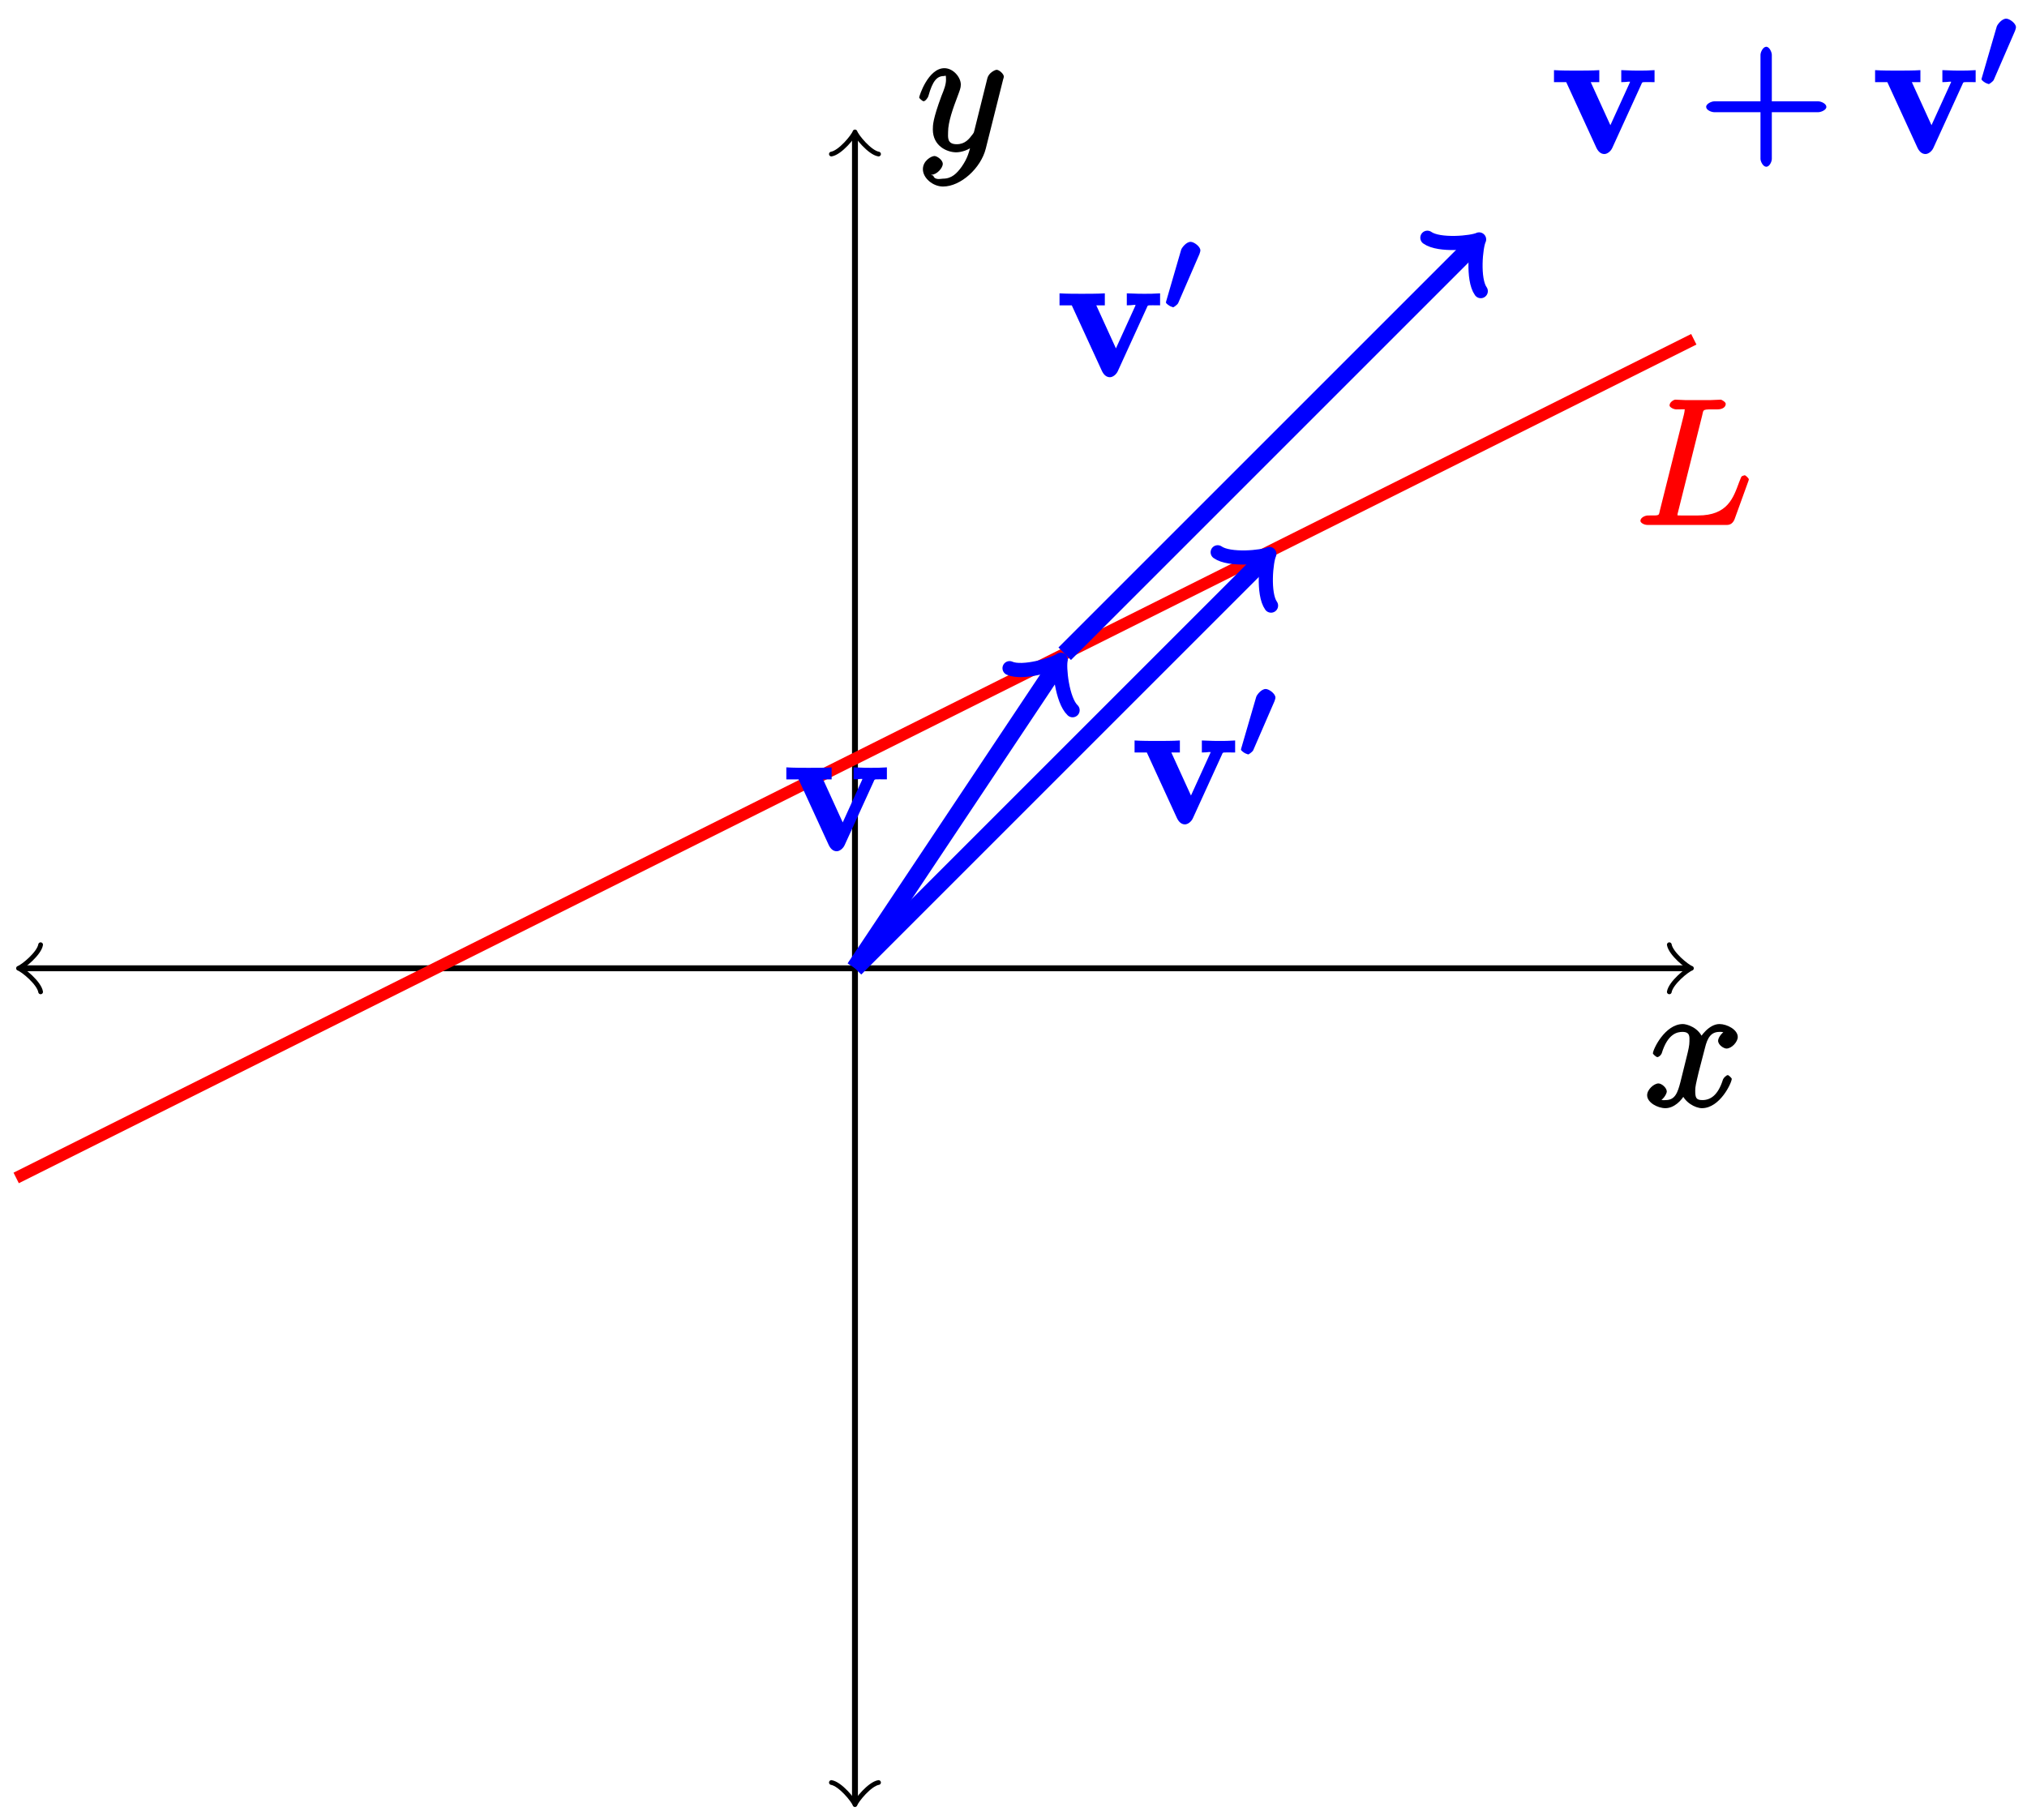
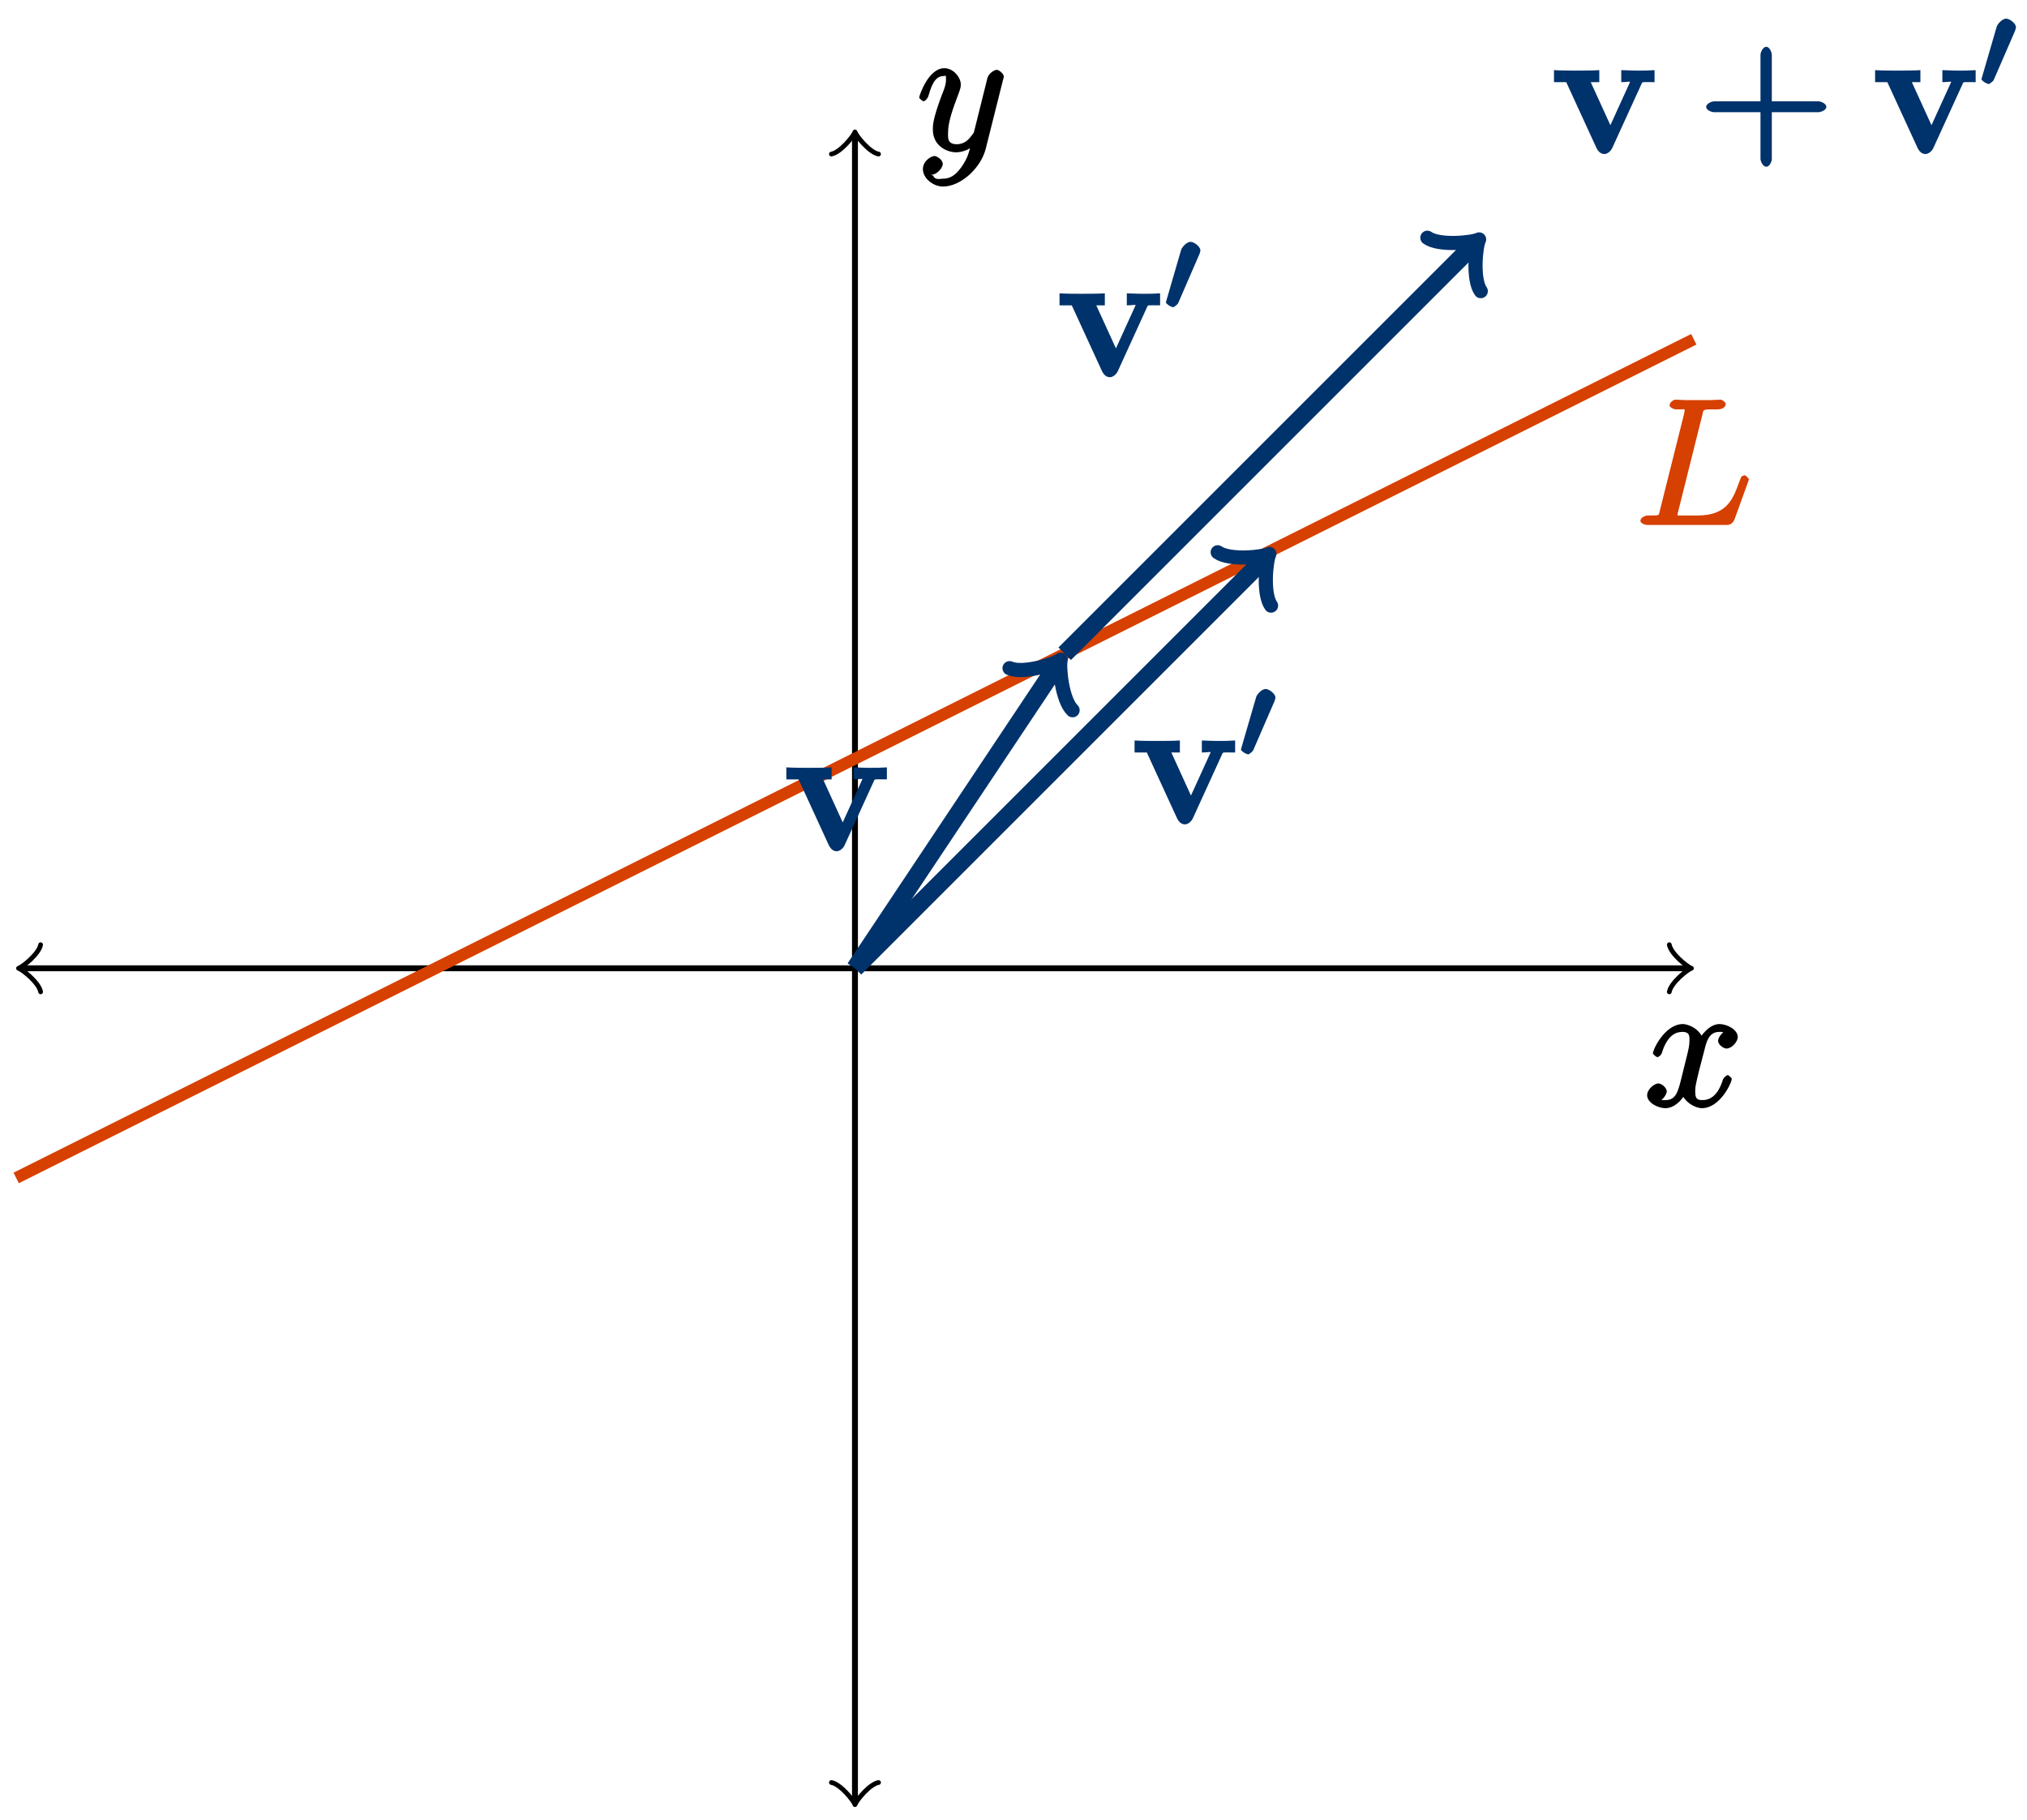
<svg xmlns="http://www.w3.org/2000/svg" xmlns:xlink="http://www.w3.org/1999/xlink" width="137pt" height="123pt" viewBox="0 0 137 123" version="1.1">
  <defs>
    <g>
      <symbol overflow="visible" id="glyph0-0">
        <path style="stroke:none;" d="" />
      </symbol>
      <symbol overflow="visible" id="glyph0-1">
        <path style="stroke:none;" d="M 5.672 -5.172 C 5.281 -5.109 4.969 -4.656 4.969 -4.438 C 4.969 -4.141 5.359 -3.906 5.531 -3.906 C 5.891 -3.906 6.297 -4.359 6.297 -4.688 C 6.297 -5.188 5.562 -5.562 5.062 -5.562 C 4.344 -5.562 3.766 -4.703 3.656 -4.469 L 3.984 -4.469 C 3.703 -5.359 2.812 -5.562 2.594 -5.562 C 1.375 -5.562 0.562 -3.844 0.562 -3.578 C 0.562 -3.531 0.781 -3.328 0.859 -3.328 C 0.953 -3.328 1.094 -3.438 1.156 -3.578 C 1.562 -4.922 2.219 -5.031 2.562 -5.031 C 3.094 -5.031 3.031 -4.672 3.031 -4.391 C 3.031 -4.125 2.969 -3.844 2.828 -3.281 L 2.422 -1.641 C 2.234 -0.922 2.062 -0.422 1.422 -0.422 C 1.359 -0.422 1.172 -0.375 0.922 -0.531 L 0.812 -0.281 C 1.25 -0.359 1.5 -0.859 1.5 -1 C 1.5 -1.25 1.156 -1.547 0.938 -1.547 C 0.641 -1.547 0.172 -1.141 0.172 -0.75 C 0.172 -0.25 0.891 0.125 1.406 0.125 C 1.984 0.125 2.5 -0.375 2.75 -0.859 L 2.469 -0.969 C 2.672 -0.266 3.438 0.125 3.875 0.125 C 5.094 0.125 5.891 -1.594 5.891 -1.859 C 5.891 -1.906 5.688 -2.109 5.625 -2.109 C 5.516 -2.109 5.328 -1.906 5.297 -1.812 C 4.969 -0.75 4.453 -0.422 3.906 -0.422 C 3.484 -0.422 3.422 -0.578 3.422 -1.062 C 3.422 -1.328 3.469 -1.516 3.656 -2.312 L 4.078 -3.938 C 4.25 -4.656 4.5 -5.031 5.062 -5.031 C 5.078 -5.031 5.297 -5.062 5.547 -4.906 Z M 5.672 -5.172 " />
      </symbol>
      <symbol overflow="visible" id="glyph0-2">
        <path style="stroke:none;" d="M 3.031 1.094 C 2.703 1.547 2.359 1.906 1.766 1.906 C 1.625 1.906 1.203 2.031 1.109 1.703 C 0.906 1.641 0.969 1.641 0.984 1.641 C 1.344 1.641 1.75 1.188 1.75 0.906 C 1.75 0.641 1.359 0.375 1.188 0.375 C 0.984 0.375 0.406 0.688 0.406 1.266 C 0.406 1.875 1.094 2.438 1.766 2.438 C 2.969 2.438 4.328 1.188 4.656 -0.125 L 5.828 -4.797 C 5.844 -4.859 5.875 -4.922 5.875 -5 C 5.875 -5.172 5.562 -5.453 5.391 -5.453 C 5.281 -5.453 4.859 -5.25 4.766 -4.891 L 3.891 -1.375 C 3.828 -1.156 3.875 -1.25 3.781 -1.109 C 3.531 -0.781 3.266 -0.422 2.688 -0.422 C 2.016 -0.422 2.109 -0.922 2.109 -1.25 C 2.109 -1.922 2.438 -2.844 2.766 -3.703 C 2.891 -4.047 2.969 -4.219 2.969 -4.453 C 2.969 -4.953 2.453 -5.562 1.859 -5.562 C 0.766 -5.562 0.156 -3.688 0.156 -3.578 C 0.156 -3.531 0.375 -3.328 0.453 -3.328 C 0.562 -3.328 0.734 -3.531 0.781 -3.688 C 1.062 -4.703 1.359 -5.031 1.828 -5.031 C 1.938 -5.031 1.969 -5.172 1.969 -4.781 C 1.969 -4.469 1.844 -4.125 1.656 -3.672 C 1.078 -2.109 1.078 -1.703 1.078 -1.422 C 1.078 -0.281 2.062 0.125 2.656 0.125 C 3 0.125 3.531 -0.031 3.844 -0.344 L 3.688 -0.516 C 3.516 0.141 3.438 0.5 3.031 1.094 Z M 3.031 1.094 " />
      </symbol>
      <symbol overflow="visible" id="glyph0-3">
        <path style="stroke:none;" d="M 4.547 -7.391 C 4.656 -7.844 4.531 -7.812 5.578 -7.812 C 5.906 -7.812 6.141 -7.953 6.141 -8.188 C 6.141 -8.312 5.859 -8.469 5.812 -8.469 C 5.562 -8.469 5.297 -8.438 5.062 -8.438 L 3.453 -8.438 C 3.234 -8.438 2.969 -8.469 2.734 -8.469 C 2.641 -8.469 2.344 -8.312 2.344 -8.078 C 2.344 -7.953 2.625 -7.812 2.797 -7.812 C 3.531 -7.812 3.359 -7.859 3.359 -7.734 C 3.359 -7.703 3.359 -7.641 3.312 -7.453 L 1.703 -1.031 C 1.594 -0.609 1.734 -0.641 0.891 -0.641 C 0.672 -0.641 0.375 -0.484 0.375 -0.281 C 0.375 -0.141 0.625 0 0.859 0 L 6.219 0 C 6.484 0 6.641 -0.156 6.734 -0.375 L 7.656 -2.922 C 7.672 -2.969 7.703 -3.047 7.703 -3.078 C 7.703 -3.156 7.484 -3.359 7.422 -3.359 C 7.406 -3.359 7.234 -3.312 7.203 -3.266 C 7.188 -3.25 7.141 -3.125 7.047 -2.891 C 6.656 -1.844 6.281 -0.641 4.266 -0.641 L 3.125 -0.641 C 2.953 -0.641 2.922 -0.641 2.859 -0.656 C 2.719 -0.672 2.875 -0.531 2.875 -0.641 C 2.875 -0.719 2.891 -0.781 2.922 -0.891 Z M 4.547 -7.391 " />
      </symbol>
      <symbol overflow="visible" id="glyph1-0">
        <path style="stroke:none;" d="" />
      </symbol>
      <symbol overflow="visible" id="glyph1-1">
        <path style="stroke:none;" d="M 6.047 -4.656 C 6.125 -4.844 6.047 -4.797 6.938 -4.797 L 6.938 -5.609 C 6.375 -5.578 6.344 -5.578 5.859 -5.578 C 5.531 -5.578 5.516 -5.578 4.688 -5.609 L 4.688 -4.797 C 5.156 -4.797 5.266 -4.875 5.266 -4.797 C 5.266 -4.781 5.312 -4.875 5.328 -4.906 L 3.812 -1.578 L 4.094 -1.578 L 2.625 -4.797 L 3.203 -4.797 L 3.203 -5.609 C 2.797 -5.578 1.953 -5.578 1.641 -5.578 C 1.297 -5.578 0.594 -5.578 0.141 -5.609 L 0.141 -4.797 L 0.969 -4.797 L 3 -0.375 C 3.109 -0.141 3.281 0.062 3.547 0.062 C 3.734 0.062 3.969 -0.109 4.078 -0.344 Z M 6.047 -4.656 " />
      </symbol>
      <symbol overflow="visible" id="glyph2-0">
        <path style="stroke:none;" d="" />
      </symbol>
      <symbol overflow="visible" id="glyph2-1">
        <path style="stroke:none;" d="M 2.312 -3.922 C 2.344 -4.031 2.375 -4.094 2.375 -4.172 C 2.375 -4.438 1.938 -4.75 1.719 -4.75 C 1.406 -4.75 1.109 -4.328 1.078 -4.219 L 0.078 -0.781 C 0.047 -0.688 0.047 -0.656 0.047 -0.656 C 0.047 -0.578 0.281 -0.422 0.359 -0.391 C 0.516 -0.328 0.531 -0.328 0.547 -0.328 C 0.562 -0.328 0.812 -0.484 0.875 -0.609 Z M 2.312 -3.922 " />
      </symbol>
      <symbol overflow="visible" id="glyph3-0">
        <path style="stroke:none;" d="" />
      </symbol>
      <symbol overflow="visible" id="glyph3-1">
        <path style="stroke:none;" d="M 4.766 -2.766 L 8.062 -2.766 C 8.234 -2.766 8.609 -2.906 8.609 -3.125 C 8.609 -3.344 8.25 -3.5 8.062 -3.5 L 4.922 -3.5 L 4.922 -6.641 C 4.922 -6.812 4.766 -7.188 4.547 -7.188 C 4.328 -7.188 4.156 -6.828 4.156 -6.641 L 4.156 -3.5 L 1.031 -3.5 C 0.859 -3.5 0.484 -3.344 0.484 -3.125 C 0.484 -2.906 0.844 -2.766 1.031 -2.766 L 4.156 -2.766 L 4.156 0.391 C 4.156 0.562 4.328 0.922 4.547 0.922 C 4.766 0.922 4.922 0.578 4.922 0.391 L 4.922 -2.766 Z M 4.766 -2.766 " />
      </symbol>
    </g>
  </defs>
  <g id="surface1">
    <path style="fill:none;stroke-width:0.399;stroke-linecap:butt;stroke-linejoin:miter;stroke:rgb(0%,0%,0%);stroke-opacity:1;stroke-miterlimit:10;" d="M -56.235 -0 L 56.234 -0 " transform="matrix(1,0,0,-1,57.786,65.453)" />
    <path style="fill:none;stroke-width:0.319;stroke-linecap:round;stroke-linejoin:round;stroke:rgb(0%,0%,0%);stroke-opacity:1;stroke-miterlimit:10;" d="M -1.195 1.594 C -1.098 0.996 -0 0.098 0.301 0 C -0 -0.101 -1.098 -0.996 -1.195 -1.594 " transform="matrix(-1,0,0,1,1.55066,65.453)" />
    <path style="fill:none;stroke-width:0.319;stroke-linecap:round;stroke-linejoin:round;stroke:rgb(0%,0%,0%);stroke-opacity:1;stroke-miterlimit:10;" d="M -1.197 1.594 C -1.096 0.996 -0.002 0.101 0.299 -0 C -0.002 -0.098 -1.096 -0.996 -1.197 -1.594 " transform="matrix(1,0,0,-1,114.0213,65.453)" />
    <g style="fill:rgb(0%,0%,0%);fill-opacity:1;">
      <use xlink:href="#glyph0-1" x="111.154" y="74.784" />
    </g>
    <path style="fill:none;stroke-width:0.399;stroke-linecap:butt;stroke-linejoin:miter;stroke:rgb(0%,0%,0%);stroke-opacity:1;stroke-miterlimit:10;" d="M -0.001 -56.234 L -0.001 56.234 " transform="matrix(1,0,0,-1,57.786,65.453)" />
    <path style="fill:none;stroke-width:0.319;stroke-linecap:round;stroke-linejoin:round;stroke:rgb(0%,0%,0%);stroke-opacity:1;stroke-miterlimit:10;" d="M -1.196 1.593 C -1.095 0.995 -0.001 0.101 0.3 -0.001 C -0.001 -0.099 -1.095 -0.997 -1.196 -1.595 " transform="matrix(0,1,1,0,57.786,121.6883)" />
    <path style="fill:none;stroke-width:0.319;stroke-linecap:round;stroke-linejoin:round;stroke:rgb(0%,0%,0%);stroke-opacity:1;stroke-miterlimit:10;" d="M -1.196 1.595 C -1.095 0.997 -0.001 0.099 0.3 0.001 C -0.001 -0.101 -1.095 -0.995 -1.196 -1.593 " transform="matrix(0,-1,-1,0,57.786,9.21766)" />
    <g style="fill:rgb(0%,0%,0%);fill-opacity:1;">
      <use xlink:href="#glyph0-2" x="61.97" y="10.171" />
    </g>
-     <path style="fill:none;stroke-width:0.797;stroke-linecap:butt;stroke-linejoin:miter;stroke:rgb(100%,0%,0%);stroke-opacity:1;stroke-miterlimit:10;" d="M -56.692 -14.172 L 56.694 42.519 " transform="matrix(1,0,0,-1,57.786,65.453)" />
-     <g style="fill:rgb(100%,0%,0%);fill-opacity:1;">
+     <path style="fill:none;stroke-width:0.797;stroke-linecap:butt;stroke-linejoin:miter;stroke:rgb(83.899%,25.099%,0%);stroke-opacity:1;stroke-miterlimit:10;" d="M -56.692 -14.172 L 56.694 42.519 " transform="matrix(1,0,0,-1,57.786,65.453)" />
+     <g style="fill:rgb(83.922%,25.098%,0%);fill-opacity:1;">
      <use xlink:href="#glyph0-3" x="110.497" y="35.485" />
    </g>
-     <path style="fill:none;stroke-width:1.196;stroke-linecap:butt;stroke-linejoin:miter;stroke:rgb(0%,0%,100%);stroke-opacity:1;stroke-miterlimit:10;" d="M -0.001 -0 L 13.64 20.461 " transform="matrix(1,0,0,-1,57.786,65.453)" />
-     <path style="fill:none;stroke-width:0.956;stroke-linecap:round;stroke-linejoin:round;stroke:rgb(0%,0%,100%);stroke-opacity:1;stroke-miterlimit:10;" d="M -1.912 2.551 C -1.753 1.595 -0.001 0.16 0.476 0.001 C 0 -0.157 -1.752 -1.593 -1.913 -2.552 " transform="matrix(0.55641,-0.8346,-0.8346,-0.55641,71.42724,44.99112)" />
-     <g style="fill:rgb(0%,0%,100%);fill-opacity:1;">
+     <path style="fill:none;stroke-width:1.196;stroke-linecap:butt;stroke-linejoin:miter;stroke:rgb(0%,19.6%,42%);stroke-opacity:1;stroke-miterlimit:10;" d="M -0.001 -0 L 13.64 20.461 " transform="matrix(1,0,0,-1,57.786,65.453)" />
+     <path style="fill:none;stroke-width:0.956;stroke-linecap:round;stroke-linejoin:round;stroke:rgb(0%,19.6%,42%);stroke-opacity:1;stroke-miterlimit:10;" d="M -1.912 2.551 C -1.753 1.595 -0.001 0.16 0.476 0.001 C 0 -0.157 -1.752 -1.593 -1.913 -2.552 " transform="matrix(0.55641,-0.8346,-0.8346,-0.55641,71.42724,44.99112)" />
+     <g style="fill:rgb(0%,19.608%,41.962%);fill-opacity:1;">
      <use xlink:href="#glyph1-1" x="53.005" y="57.48" />
    </g>
-     <path style="fill:none;stroke-width:1.196;stroke-linecap:butt;stroke-linejoin:miter;stroke:rgb(0%,0%,100%);stroke-opacity:1;stroke-miterlimit:10;" d="M -0.001 -0 L 27.671 27.672 " transform="matrix(1,0,0,-1,57.786,65.453)" />
-     <path style="fill:none;stroke-width:0.956;stroke-linecap:round;stroke-linejoin:round;stroke:rgb(0%,0%,100%);stroke-opacity:1;stroke-miterlimit:10;" d="M -1.913 2.55 C -1.753 1.594 0.001 0.161 0.476 0.001 C 0.001 -0.16 -1.753 -1.593 -1.913 -2.549 " transform="matrix(0.70712,-0.7071,-0.7071,-0.70712,85.4565,37.78248)" />
-     <g style="fill:rgb(0%,0%,100%);fill-opacity:1;">
+     <path style="fill:none;stroke-width:1.196;stroke-linecap:butt;stroke-linejoin:miter;stroke:rgb(0%,19.6%,42%);stroke-opacity:1;stroke-miterlimit:10;" d="M -0.001 -0 L 27.671 27.672 " transform="matrix(1,0,0,-1,57.786,65.453)" />
+     <path style="fill:none;stroke-width:0.956;stroke-linecap:round;stroke-linejoin:round;stroke:rgb(0%,19.6%,42%);stroke-opacity:1;stroke-miterlimit:10;" d="M -1.913 2.55 C -1.753 1.594 0.001 0.161 0.476 0.001 C 0.001 -0.16 -1.753 -1.593 -1.913 -2.549 " transform="matrix(0.70712,-0.7071,-0.7071,-0.70712,85.4565,37.78248)" />
+     <g style="fill:rgb(0%,19.608%,41.962%);fill-opacity:1;">
      <use xlink:href="#glyph1-1" x="76.542" y="55.663" />
    </g>
-     <g style="fill:rgb(0%,0%,100%);fill-opacity:1;">
+     <g style="fill:rgb(0%,19.608%,41.962%);fill-opacity:1;">
      <use xlink:href="#glyph2-1" x="83.827" y="51.324" />
    </g>
-     <path style="fill:none;stroke-width:1.196;stroke-linecap:butt;stroke-linejoin:miter;stroke:rgb(0%,0%,100%);stroke-opacity:1;stroke-miterlimit:10;" d="M 14.175 21.262 L 41.843 48.93 " transform="matrix(1,0,0,-1,57.786,65.453)" />
-     <path style="fill:none;stroke-width:0.956;stroke-linecap:round;stroke-linejoin:round;stroke:rgb(0%,0%,100%);stroke-opacity:1;stroke-miterlimit:10;" d="M -1.913 2.552 C -1.755 1.594 -0.001 0.16 0.479 -0 C -0.001 -0.16 -1.755 -1.594 -1.913 -2.552 " transform="matrix(0.70712,-0.7071,-0.7071,-0.70712,99.62989,16.52238)" />
-     <g style="fill:rgb(0%,0%,100%);fill-opacity:1;">
+     <path style="fill:none;stroke-width:1.196;stroke-linecap:butt;stroke-linejoin:miter;stroke:rgb(0%,19.6%,42%);stroke-opacity:1;stroke-miterlimit:10;" d="M 14.175 21.262 L 41.843 48.93 " transform="matrix(1,0,0,-1,57.786,65.453)" />
+     <path style="fill:none;stroke-width:0.956;stroke-linecap:round;stroke-linejoin:round;stroke:rgb(0%,19.6%,42%);stroke-opacity:1;stroke-miterlimit:10;" d="M -1.913 2.552 C -1.755 1.594 -0.001 0.16 0.479 -0 C -0.001 -0.16 -1.755 -1.594 -1.913 -2.552 " transform="matrix(0.70712,-0.7071,-0.7071,-0.70712,99.62989,16.52238)" />
+     <g style="fill:rgb(0%,19.608%,41.962%);fill-opacity:1;">
      <use xlink:href="#glyph1-1" x="71.47" y="25.437" />
    </g>
-     <g style="fill:rgb(0%,0%,100%);fill-opacity:1;">
+     <g style="fill:rgb(0%,19.608%,41.962%);fill-opacity:1;">
      <use xlink:href="#glyph2-1" x="78.755" y="21.098" />
    </g>
-     <g style="fill:rgb(0%,0%,100%);fill-opacity:1;">
+     <g style="fill:rgb(0%,19.608%,41.962%);fill-opacity:1;">
      <use xlink:href="#glyph1-1" x="104.889" y="10.35" />
    </g>
-     <g style="fill:rgb(0%,0%,100%);fill-opacity:1;">
+     <g style="fill:rgb(0%,19.608%,41.962%);fill-opacity:1;">
      <use xlink:href="#glyph3-1" x="114.831" y="10.35" />
    </g>
-     <g style="fill:rgb(0%,0%,100%);fill-opacity:1;">
+     <g style="fill:rgb(0%,19.608%,41.962%);fill-opacity:1;">
      <use xlink:href="#glyph1-1" x="126.592" y="10.35" />
    </g>
-     <g style="fill:rgb(0%,0%,100%);fill-opacity:1;">
+     <g style="fill:rgb(0%,19.608%,41.962%);fill-opacity:1;">
      <use xlink:href="#glyph2-1" x="133.878" y="6.011" />
    </g>
  </g>
</svg>
